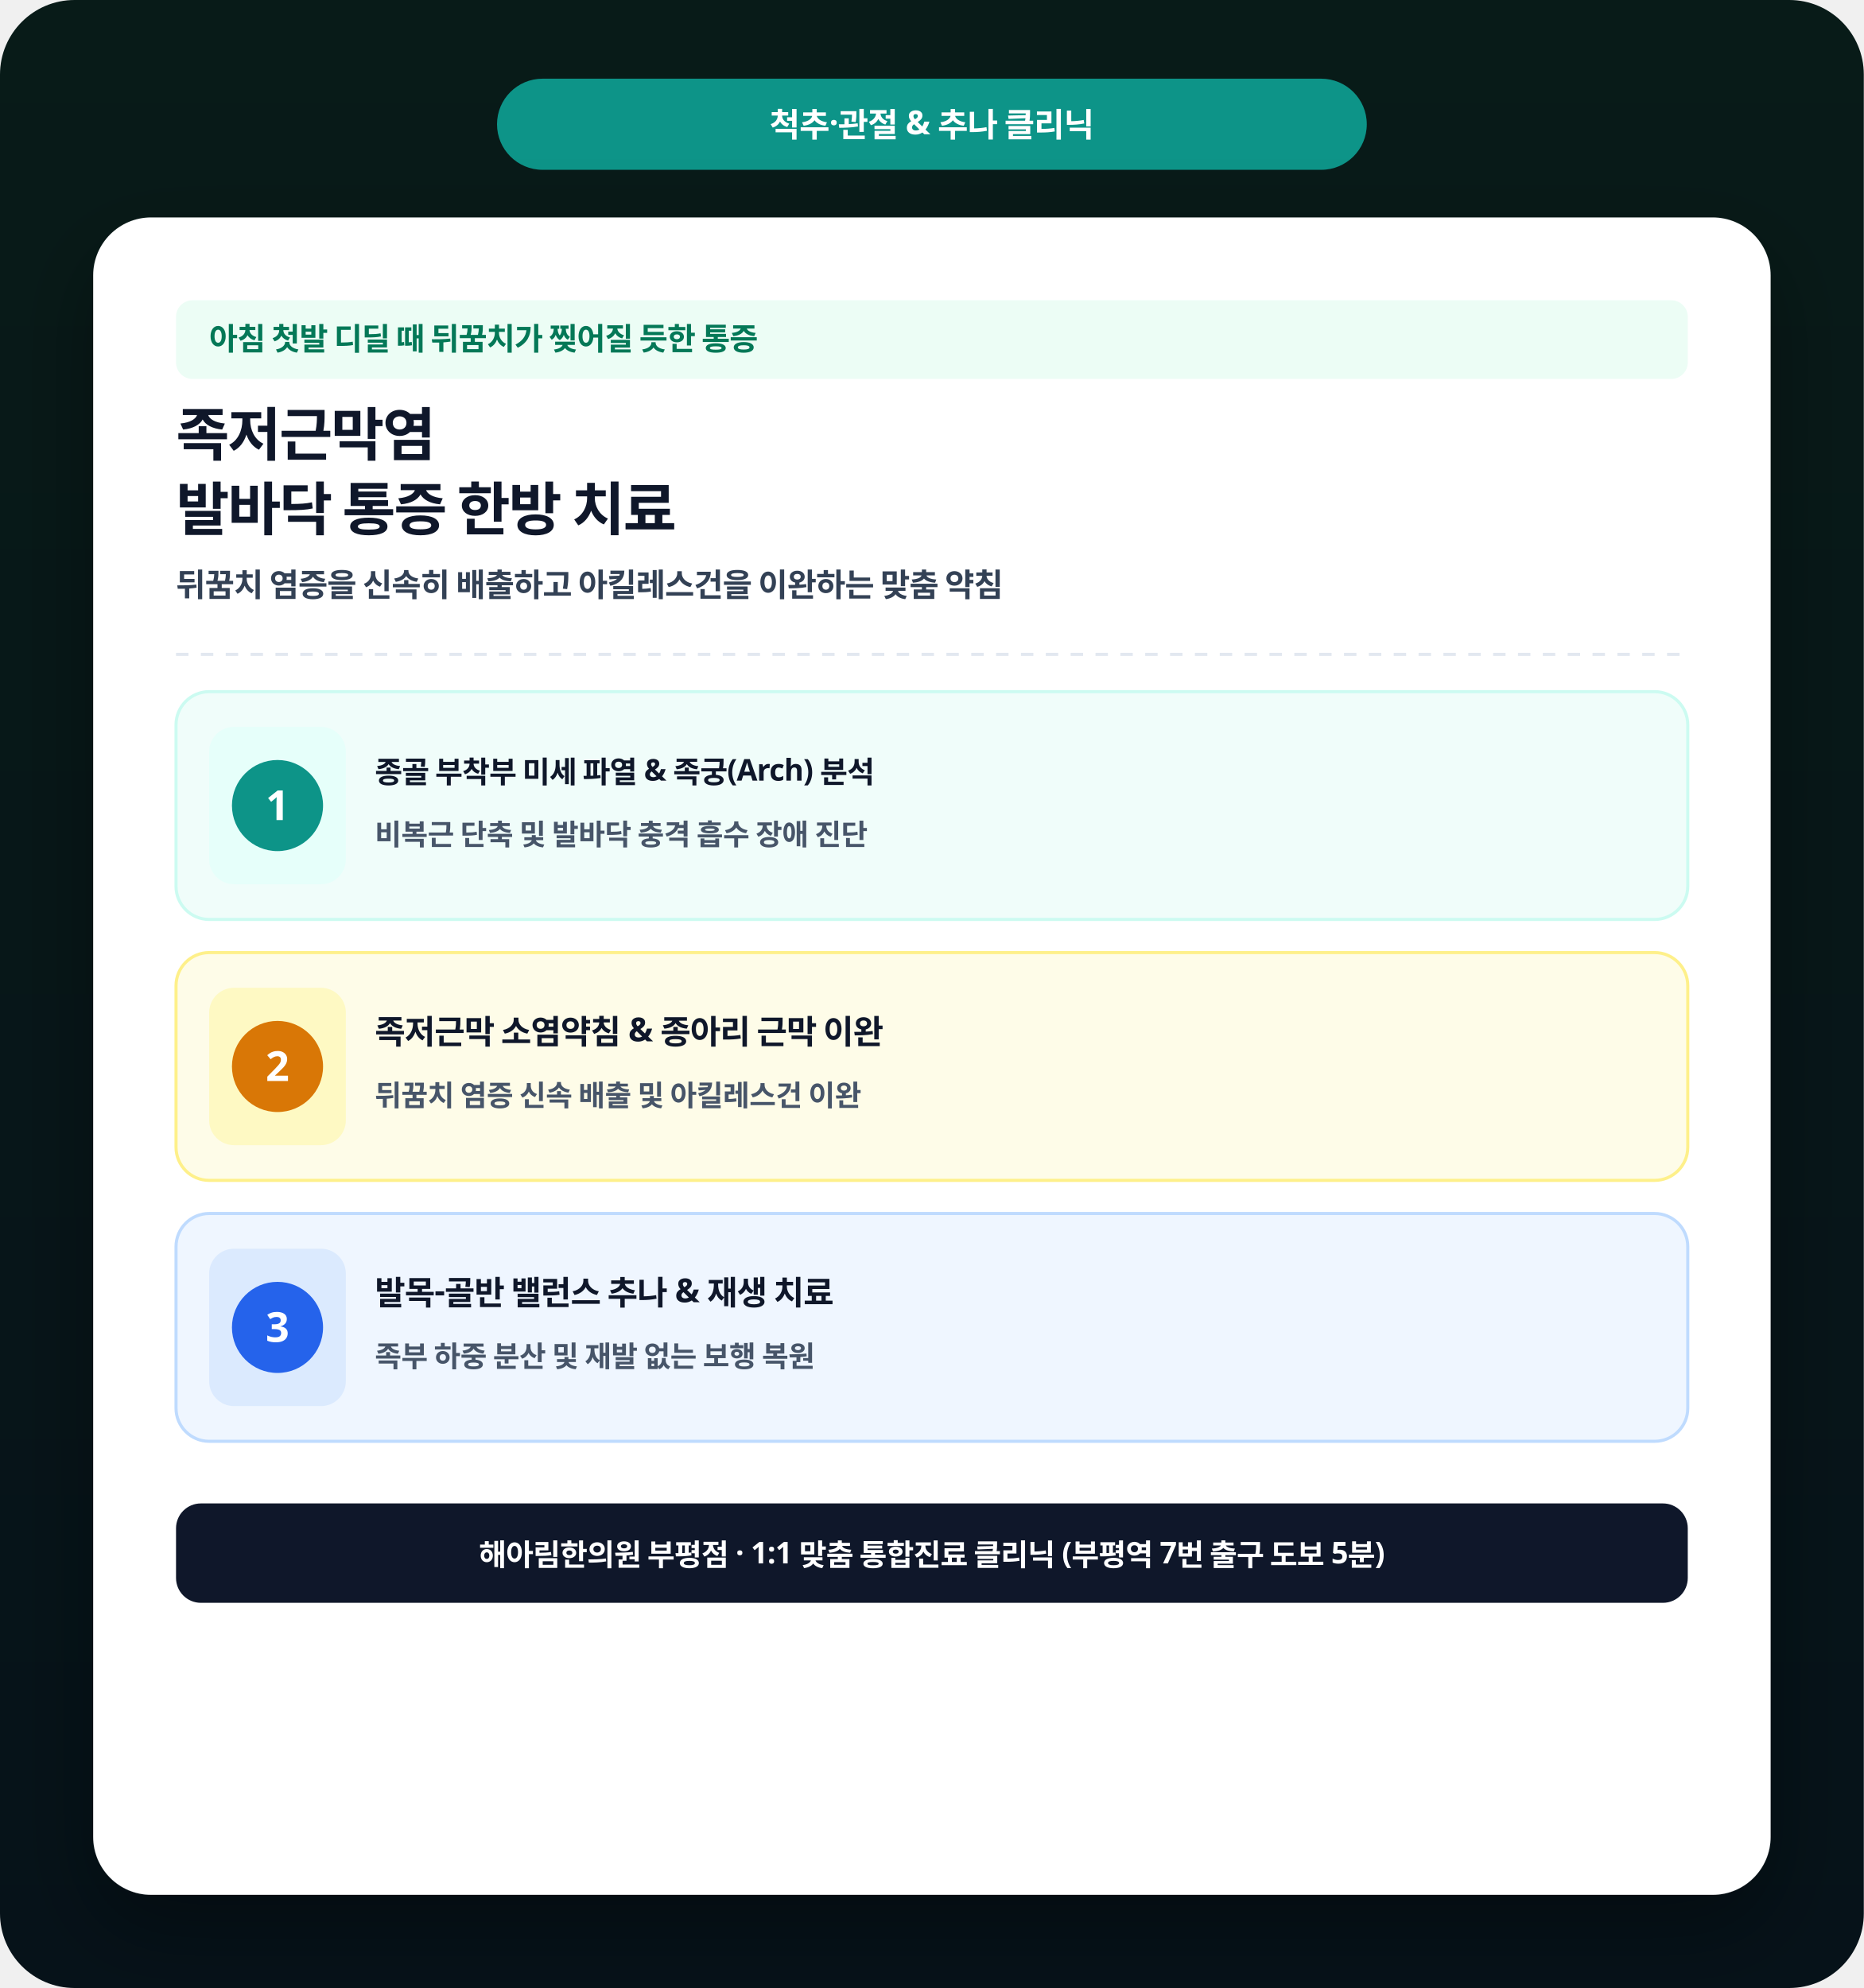
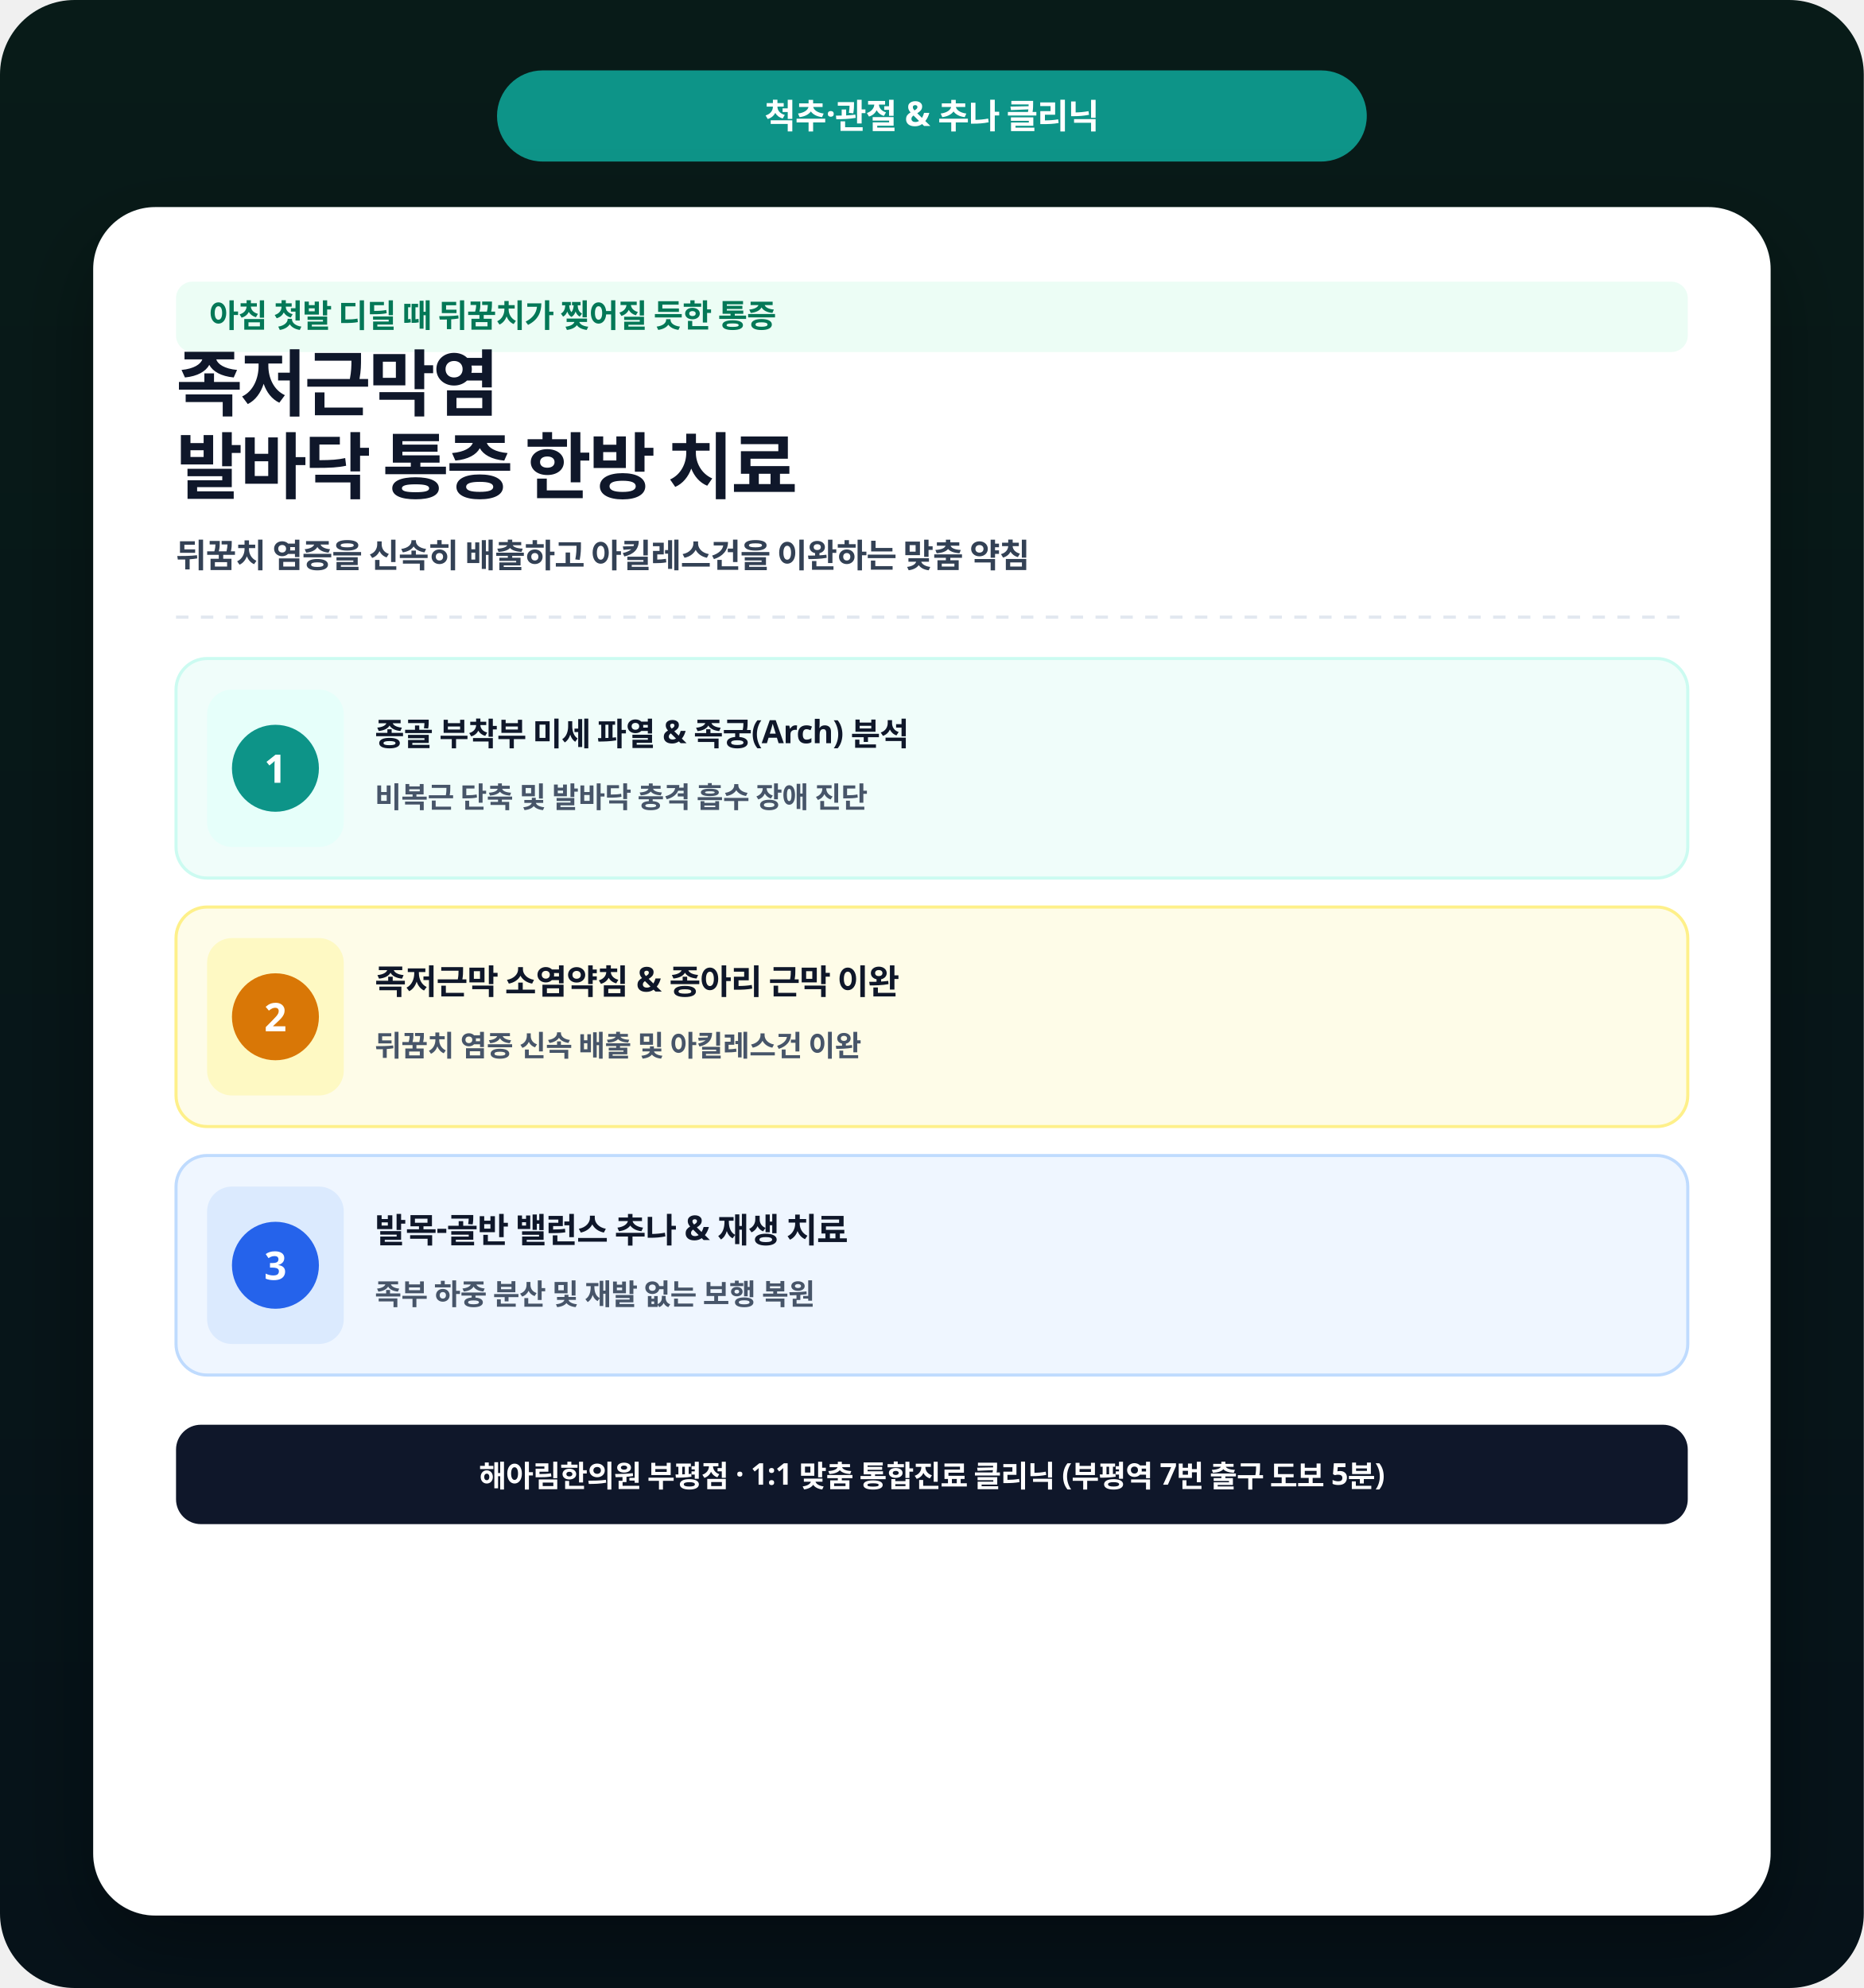
<svg xmlns="http://www.w3.org/2000/svg" width="900" height="960" viewBox="0 0 900 960">
  <defs>
    <linearGradient id="bgGrad" x1="0%" y1="0%" x2="0%" y2="100%">
      <stop offset="0%" stop-color="#081b18" />
      <stop offset="100%" stop-color="#061219" />
    </linearGradient>
    <filter id="cardShadow" x="-10%" y="-10%" width="120%" height="120%">
      <feDropShadow dx="0" dy="16" stdDeviation="20" flood-color="#000000" flood-opacity="0.35" />
    </filter>
  </defs>
  <rect x="0" y="0" width="900" height="960" rx="36" fill="url(#bgGrad)" />
-   <g transform="translate(450, 60)">
+   <g transform="translate(450, 56)">
    <rect x="-210" y="-22" width="420" height="44" rx="22" fill="#0d9488" />
-     <text x="0" y="6" font-size="16" font-weight="900" fill="#ffffff" text-anchor="middle" font-family="Pretendard, 'Malgun Gothic', sans-serif" letter-spacing="-0.02em">
+     <text x="0" y="6" font-size="16.5" font-weight="900" fill="#ffffff" text-anchor="middle" font-family="Pretendard, 'Malgun Gothic', sans-serif" letter-spacing="-0.02em">
      척추·관절 &amp; 추나 클리닉
    </text>
  </g>
  <g filter="url(#cardShadow)">
-     <rect x="45" y="105" width="810" height="810" rx="28" fill="#ffffff" />
+     <rect x="45" y="100" width="810" height="825" rx="30" fill="#ffffff" />
  </g>
-   <g transform="translate(85, 145)">
-     <rect x="0" y="0" width="730" height="38" rx="8" fill="#ecfdf5" />
-     <text x="16" y="24" font-size="15" font-weight="900" fill="#047857" font-family="Pretendard, 'Malgun Gothic', sans-serif" letter-spacing="-0.02em">
+   <g transform="translate(85, 136)">
+     <rect x="0" y="0" width="730" height="34" rx="8" fill="#ecfdf5" />
+     <text x="16" y="22" font-size="15.5" font-weight="900" fill="#047857" font-family="Pretendard, 'Malgun Gothic', sans-serif" letter-spacing="-0.02em">
      아침 첫발 디딜 때 뒤꿈치가 찢어질 듯한 통증
    </text>
  </g>
  <g>
-     <text x="85" y="220" font-size="28" font-weight="900" fill="#0f172a" font-family="Pretendard, 'Malgun Gothic', sans-serif" letter-spacing="-0.03em">족저근막염</text>
-     <text x="85" y="256" font-size="28" font-weight="900" fill="#0f172a" font-family="Pretendard, 'Malgun Gothic', sans-serif" letter-spacing="-0.03em">발바닥 통증 한방 치료</text>
+     <text x="85" y="198" font-size="35" font-weight="900" fill="#0f172a" font-family="Pretendard, 'Malgun Gothic', sans-serif" letter-spacing="-0.035em">족저근막염</text>
+     <text x="85" y="238" font-size="35" font-weight="900" fill="#0f172a" font-family="Pretendard, 'Malgun Gothic', sans-serif" letter-spacing="-0.035em">발바닥 통증 한방 치료</text>
  </g>
  <g>
-     <text x="85" y="288" font-size="15.5" font-weight="800" fill="#334155" font-family="Pretendard, 'Malgun Gothic', sans-serif" letter-spacing="-0.02em">
+     <text x="85" y="274" font-size="16" font-weight="800" fill="#334155" font-family="Pretendard, 'Malgun Gothic', sans-serif" letter-spacing="-0.02em">
      뒤꿈치 염증을 신속히 배출하고 아킬레스건을 이완하는 맞춤 약침
    </text>
  </g>
-   <line x1="85" y1="316" x2="815" y2="316" stroke="#e2e8f0" stroke-width="1.5" stroke-dasharray="6,6" />
-   <g transform="translate(85, 334)">
-     <rect x="0" y="0" width="730" height="110" rx="16" fill="#f0fdfa" stroke="#ccfbf1" stroke-width="1.5" />
-     <rect x="16" y="17" width="66" height="76" rx="12" fill="#e6fffa" />
-     <circle cx="49" cy="55" r="22" fill="#0d9488" />
-     <text x="49" y="62" font-size="20" font-weight="900" fill="#ffffff" text-anchor="middle" font-family="Pretendard, 'Malgun Gothic', sans-serif">1</text>
-     <text x="96" y="44" font-size="14.5" font-weight="900" fill="#0f172a" font-family="Pretendard, 'Malgun Gothic', sans-serif" letter-spacing="-0.02em">
+   <line x1="85" y1="298" x2="815" y2="298" stroke="#e2e8f0" stroke-width="1.5" stroke-dasharray="6,6" />
+   <g transform="translate(85, 318)">
+     <rect x="0" y="0" width="730" height="106" rx="15" fill="#f0fdfa" stroke="#ccfbf1" stroke-width="1.5" />
+     <rect x="15" y="15" width="66" height="76" rx="12" fill="#e6fffa" />
+     <circle cx="48" cy="53" r="21" fill="#0d9488" />
+     <text x="48" y="60" font-size="19" font-weight="900" fill="#ffffff" text-anchor="middle" font-family="Pretendard, 'Malgun Gothic', sans-serif">1</text>
+     <text x="96" y="42" font-size="15.5" font-weight="900" fill="#0f172a" font-family="Pretendard, 'Malgun Gothic', sans-serif" letter-spacing="-0.02em">
      종골 부착부 미세 파열 &amp; 족궁(Arch) 분석
    </text>
-     <text x="96" y="74" font-size="14" font-weight="600" fill="#475569" font-family="Pretendard, 'Malgun Gothic', sans-serif" letter-spacing="-0.01em">
+     <text x="96" y="72" font-size="14" font-weight="600" fill="#475569" font-family="Pretendard, 'Malgun Gothic', sans-serif" letter-spacing="-0.01em">
      비복근 단축 및 발바닥 충격 흡수 장애 진단
    </text>
  </g>
-   <g transform="translate(85, 460)">
-     <rect x="0" y="0" width="730" height="110" rx="16" fill="#fefce8" stroke="#fef08a" stroke-width="1.5" />
-     <rect x="16" y="17" width="66" height="76" rx="12" fill="#fef9c3" />
-     <circle cx="49" cy="55" r="22" fill="#d97706" />
-     <text x="49" y="62" font-size="20" font-weight="900" fill="#ffffff" text-anchor="middle" font-family="Pretendard, 'Malgun Gothic', sans-serif">2</text>
-     <text x="96" y="44" font-size="16" font-weight="900" fill="#0f172a" font-family="Pretendard, 'Malgun Gothic', sans-serif" letter-spacing="-0.02em">
+   <g transform="translate(85, 438)">
+     <rect x="0" y="0" width="730" height="106" rx="15" fill="#fefce8" stroke="#fef08a" stroke-width="1.5" />
+     <rect x="15" y="15" width="66" height="76" rx="12" fill="#fef9c3" />
+     <circle cx="48" cy="53" r="21" fill="#d97706" />
+     <text x="48" y="60" font-size="19" font-weight="900" fill="#ffffff" text-anchor="middle" font-family="Pretendard, 'Malgun Gothic', sans-serif">2</text>
+     <text x="96" y="42" font-size="16.5" font-weight="900" fill="#0f172a" font-family="Pretendard, 'Malgun Gothic', sans-serif" letter-spacing="-0.02em">
      족저근막 소염약침 &amp; 종아리 근막 이완
    </text>
-     <text x="96" y="74" font-size="14" font-weight="600" fill="#475569" font-family="Pretendard, 'Malgun Gothic', sans-serif" letter-spacing="-0.01em">
+     <text x="96" y="72" font-size="14" font-weight="600" fill="#475569" font-family="Pretendard, 'Malgun Gothic', sans-serif" letter-spacing="-0.01em">
      뒤꿈치 염증 신속 배출 및 아킬레스건 이완
    </text>
  </g>
-   <g transform="translate(85, 586)">
-     <rect x="0" y="0" width="730" height="110" rx="16" fill="#eff6ff" stroke="#bfdbfe" stroke-width="1.5" />
-     <rect x="16" y="17" width="66" height="76" rx="12" fill="#dbeafe" />
-     <circle cx="49" cy="55" r="22" fill="#2563eb" />
-     <text x="49" y="62" font-size="20" font-weight="900" fill="#ffffff" text-anchor="middle" font-family="Pretendard, 'Malgun Gothic', sans-serif">3</text>
-     <text x="96" y="44" font-size="16" font-weight="900" fill="#0f172a" font-family="Pretendard, 'Malgun Gothic', sans-serif" letter-spacing="-0.02em">
+   <g transform="translate(85, 558)">
+     <rect x="0" y="0" width="730" height="106" rx="15" fill="#eff6ff" stroke="#bfdbfe" stroke-width="1.5" />
+     <rect x="15" y="15" width="66" height="76" rx="12" fill="#dbeafe" />
+     <circle cx="48" cy="53" r="21" fill="#2563eb" />
+     <text x="48" y="60" font-size="19" font-weight="900" fill="#ffffff" text-anchor="middle" font-family="Pretendard, 'Malgun Gothic', sans-serif">3</text>
+     <text x="96" y="42" font-size="16.5" font-weight="900" fill="#0f172a" font-family="Pretendard, 'Malgun Gothic', sans-serif" letter-spacing="-0.02em">
      발목-골반 밸런스 추나 &amp; 재생 치료
    </text>
-     <text x="96" y="74" font-size="14" font-weight="600" fill="#475569" font-family="Pretendard, 'Malgun Gothic', sans-serif" letter-spacing="-0.01em">
+     <text x="96" y="72" font-size="14" font-weight="600" fill="#475569" font-family="Pretendard, 'Malgun Gothic', sans-serif" letter-spacing="-0.01em">
      족부 하중 분산 및 재발 없는 보행 복원
    </text>
  </g>
-   <g transform="translate(85, 726)">
+   <g transform="translate(85, 688)">
    <rect x="0" y="0" width="730" height="48" rx="12" fill="#0f172a" />
    <text x="365" y="30" font-size="14.5" font-weight="800" fill="#ffffff" text-anchor="middle" font-family="Pretendard, 'Malgun Gothic', sans-serif" letter-spacing="-0.02em">
      해아림한의원 부평점 · 1:1 맞춤 통합진료 클리닉 (부평역 7번 출구 도보 5분)
    </text>
  </g>
</svg>
